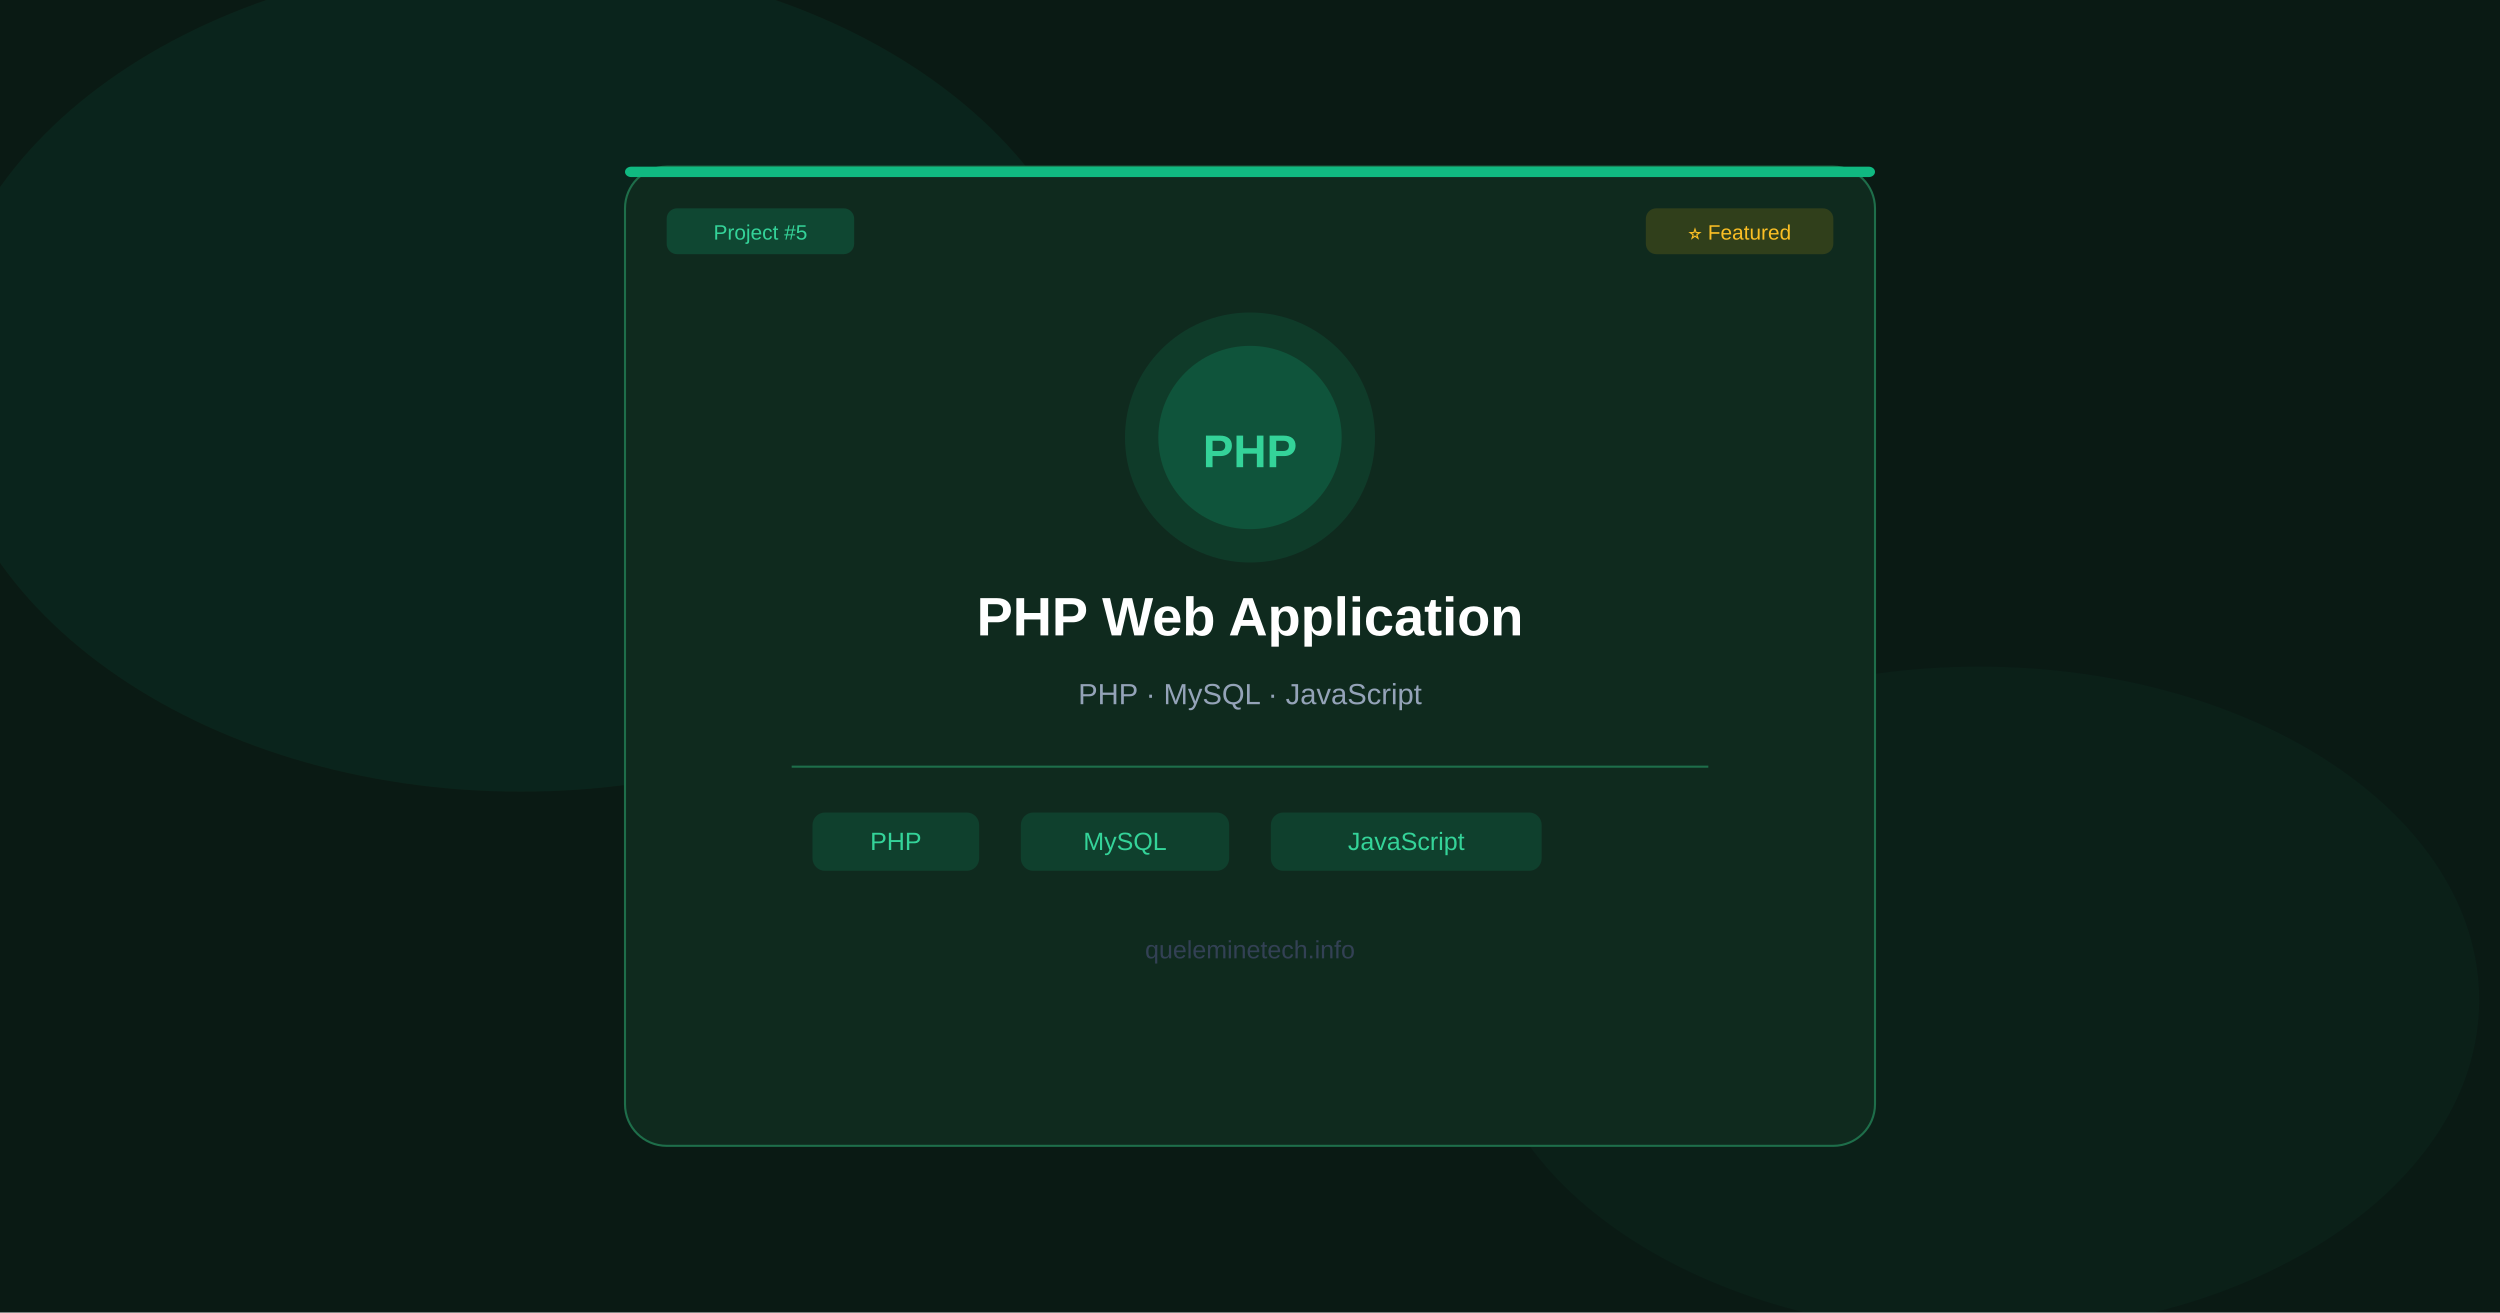
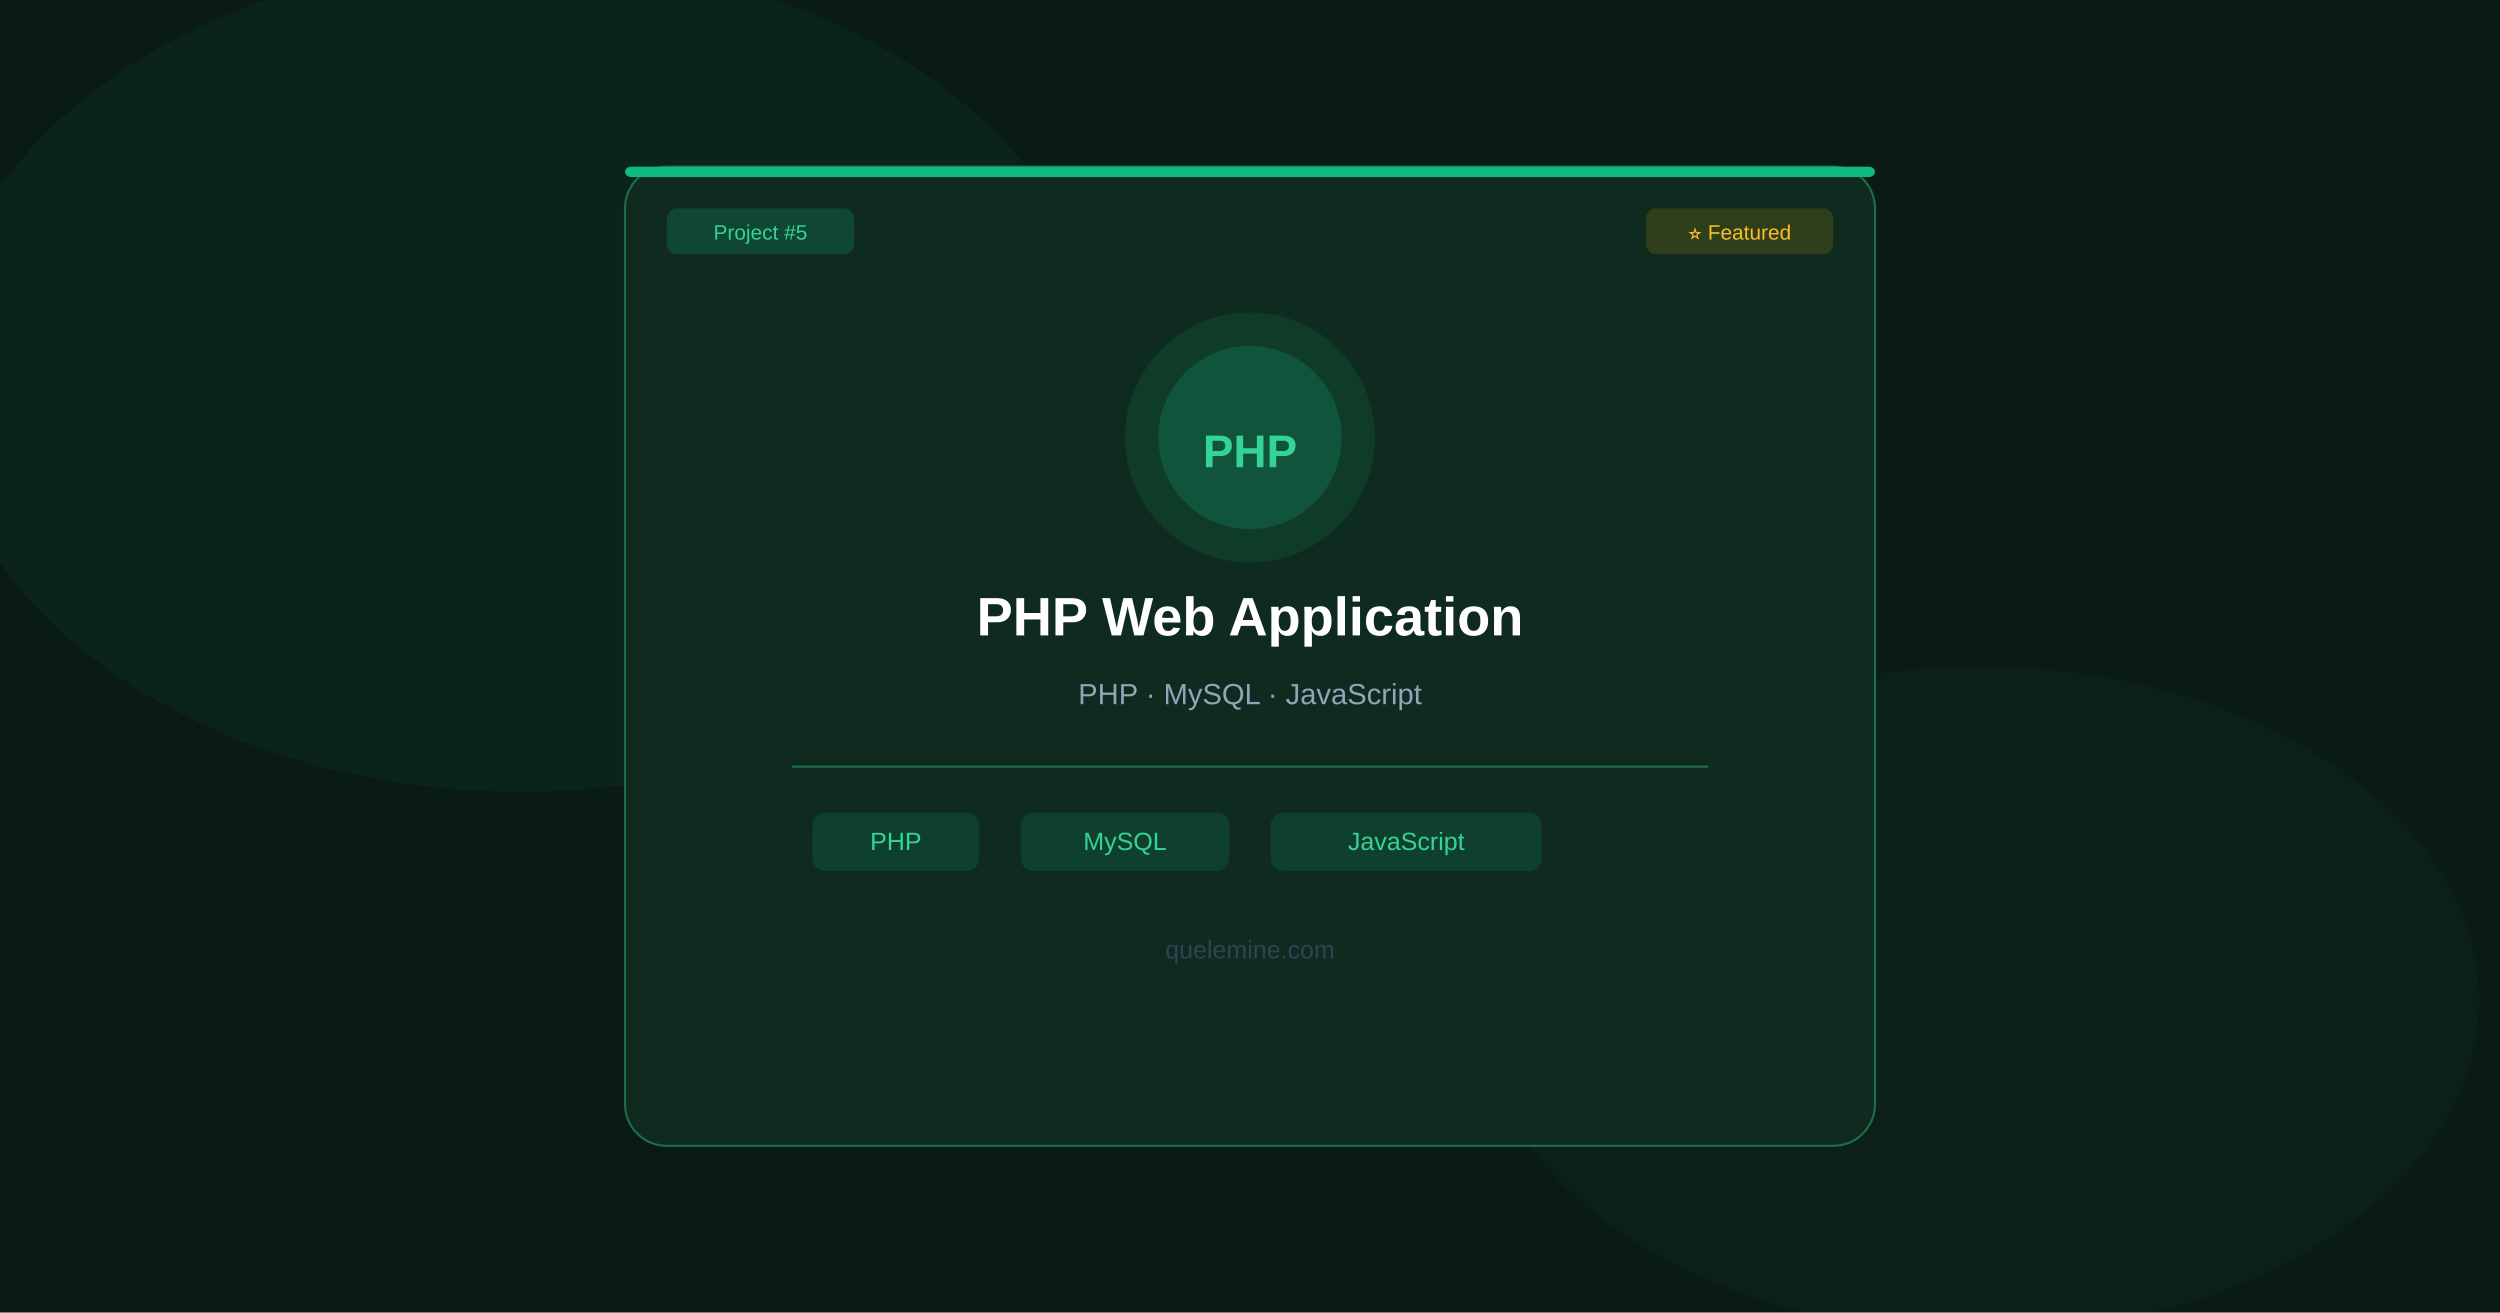
<svg xmlns="http://www.w3.org/2000/svg" width="1200" height="630" viewBox="0 0 1200 630">
  <rect width="1200" height="630" fill="#0a1a14" />
  <ellipse cx="250" cy="180" rx="280" ry="200" fill="#10b981" opacity="0.07" />
  <ellipse cx="950" cy="480" rx="240" ry="160" fill="#10b981" opacity="0.04" />
  <rect x="300" y="80" width="600" height="470" rx="20" fill="#0f2a1e" stroke="#1e6e4a" stroke-width="1" />
  <rect x="300" y="80" width="600" height="5" rx="3" fill="#10b981" />
  <circle cx="600" cy="210" r="60" fill="#10b981" opacity="0.12" />
  <circle cx="600" cy="210" r="44" fill="#10b981" opacity="0.2" />
  <text x="600" y="218" font-family="Arial,sans-serif" font-size="22" font-weight="bold" fill="#34d399" text-anchor="middle" dominant-baseline="middle">PHP</text>
  <text x="600" y="305" font-family="Arial,sans-serif" font-size="26" font-weight="bold" fill="#ffffff" text-anchor="middle">PHP Web Application</text>
  <text x="600" y="338" font-family="Arial,sans-serif" font-size="14" fill="#94a3b8" text-anchor="middle">PHP · MySQL · JavaScript</text>
  <line x1="380" y1="368" x2="820" y2="368" stroke="#1e6e4a" stroke-width="1" />
  <rect x="390" y="390" width="80" height="28" rx="6" fill="#10b981" opacity="0.15" />
  <text x="430" y="408" font-family="Arial,sans-serif" font-size="12" fill="#34d399" text-anchor="middle">PHP</text>
  <rect x="490" y="390" width="100" height="28" rx="6" fill="#10b981" opacity="0.15" />
  <text x="540" y="408" font-family="Arial,sans-serif" font-size="12" fill="#34d399" text-anchor="middle">MySQL</text>
  <rect x="610" y="390" width="130" height="28" rx="6" fill="#10b981" opacity="0.15" />
  <text x="675" y="408" font-family="Arial,sans-serif" font-size="12" fill="#34d399" text-anchor="middle">JavaScript</text>
-   <text x="600" y="460" font-family="Arial,sans-serif" font-size="12" fill="#334155" text-anchor="middle">queleminetech.info</text>
+   <text x="600" y="460" font-family="Arial,sans-serif" font-size="12" fill="#334155" text-anchor="middle">quelemine.com</text>
  <rect x="320" y="100" width="90" height="22" rx="5" fill="#10b981" opacity="0.2" />
  <text x="365" y="115" font-family="Arial,sans-serif" font-size="10" fill="#34d399" text-anchor="middle">Project #5</text>
  <rect x="790" y="100" width="90" height="22" rx="5" fill="#eab308" opacity="0.15" />
  <text x="835" y="115" font-family="Arial,sans-serif" font-size="10" fill="#fbbf24" text-anchor="middle">⭐ Featured</text>
</svg>
